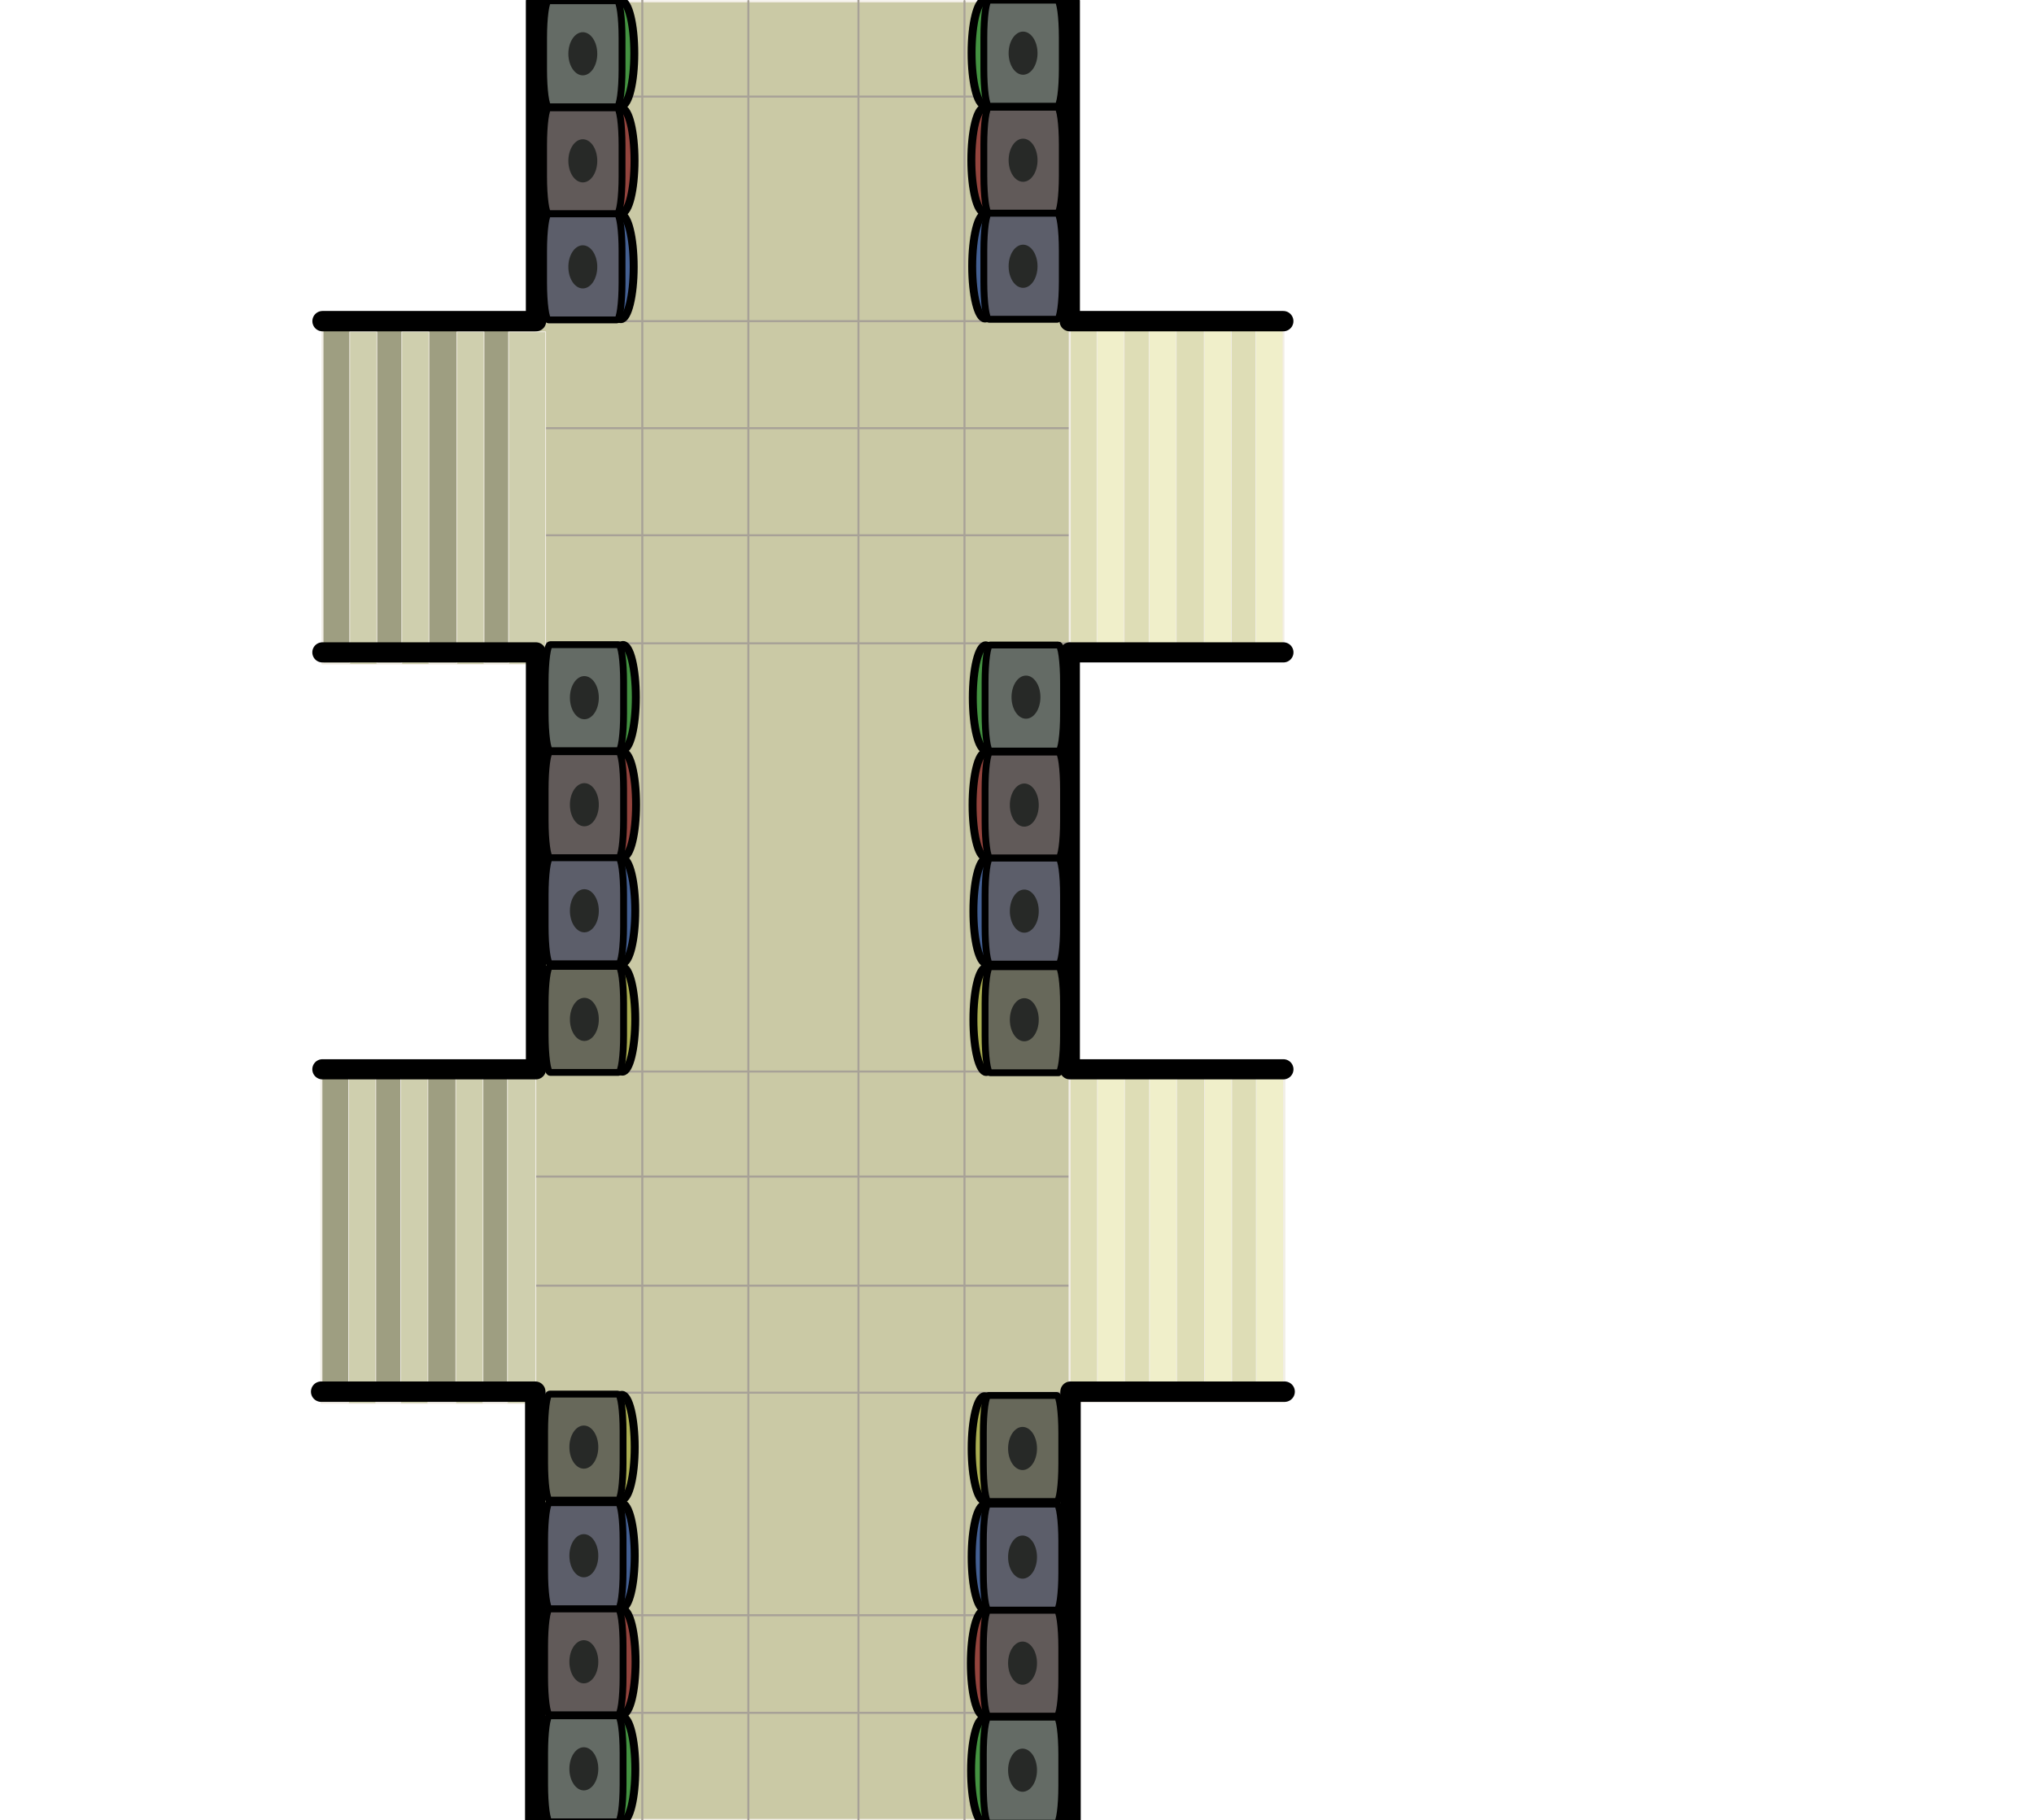
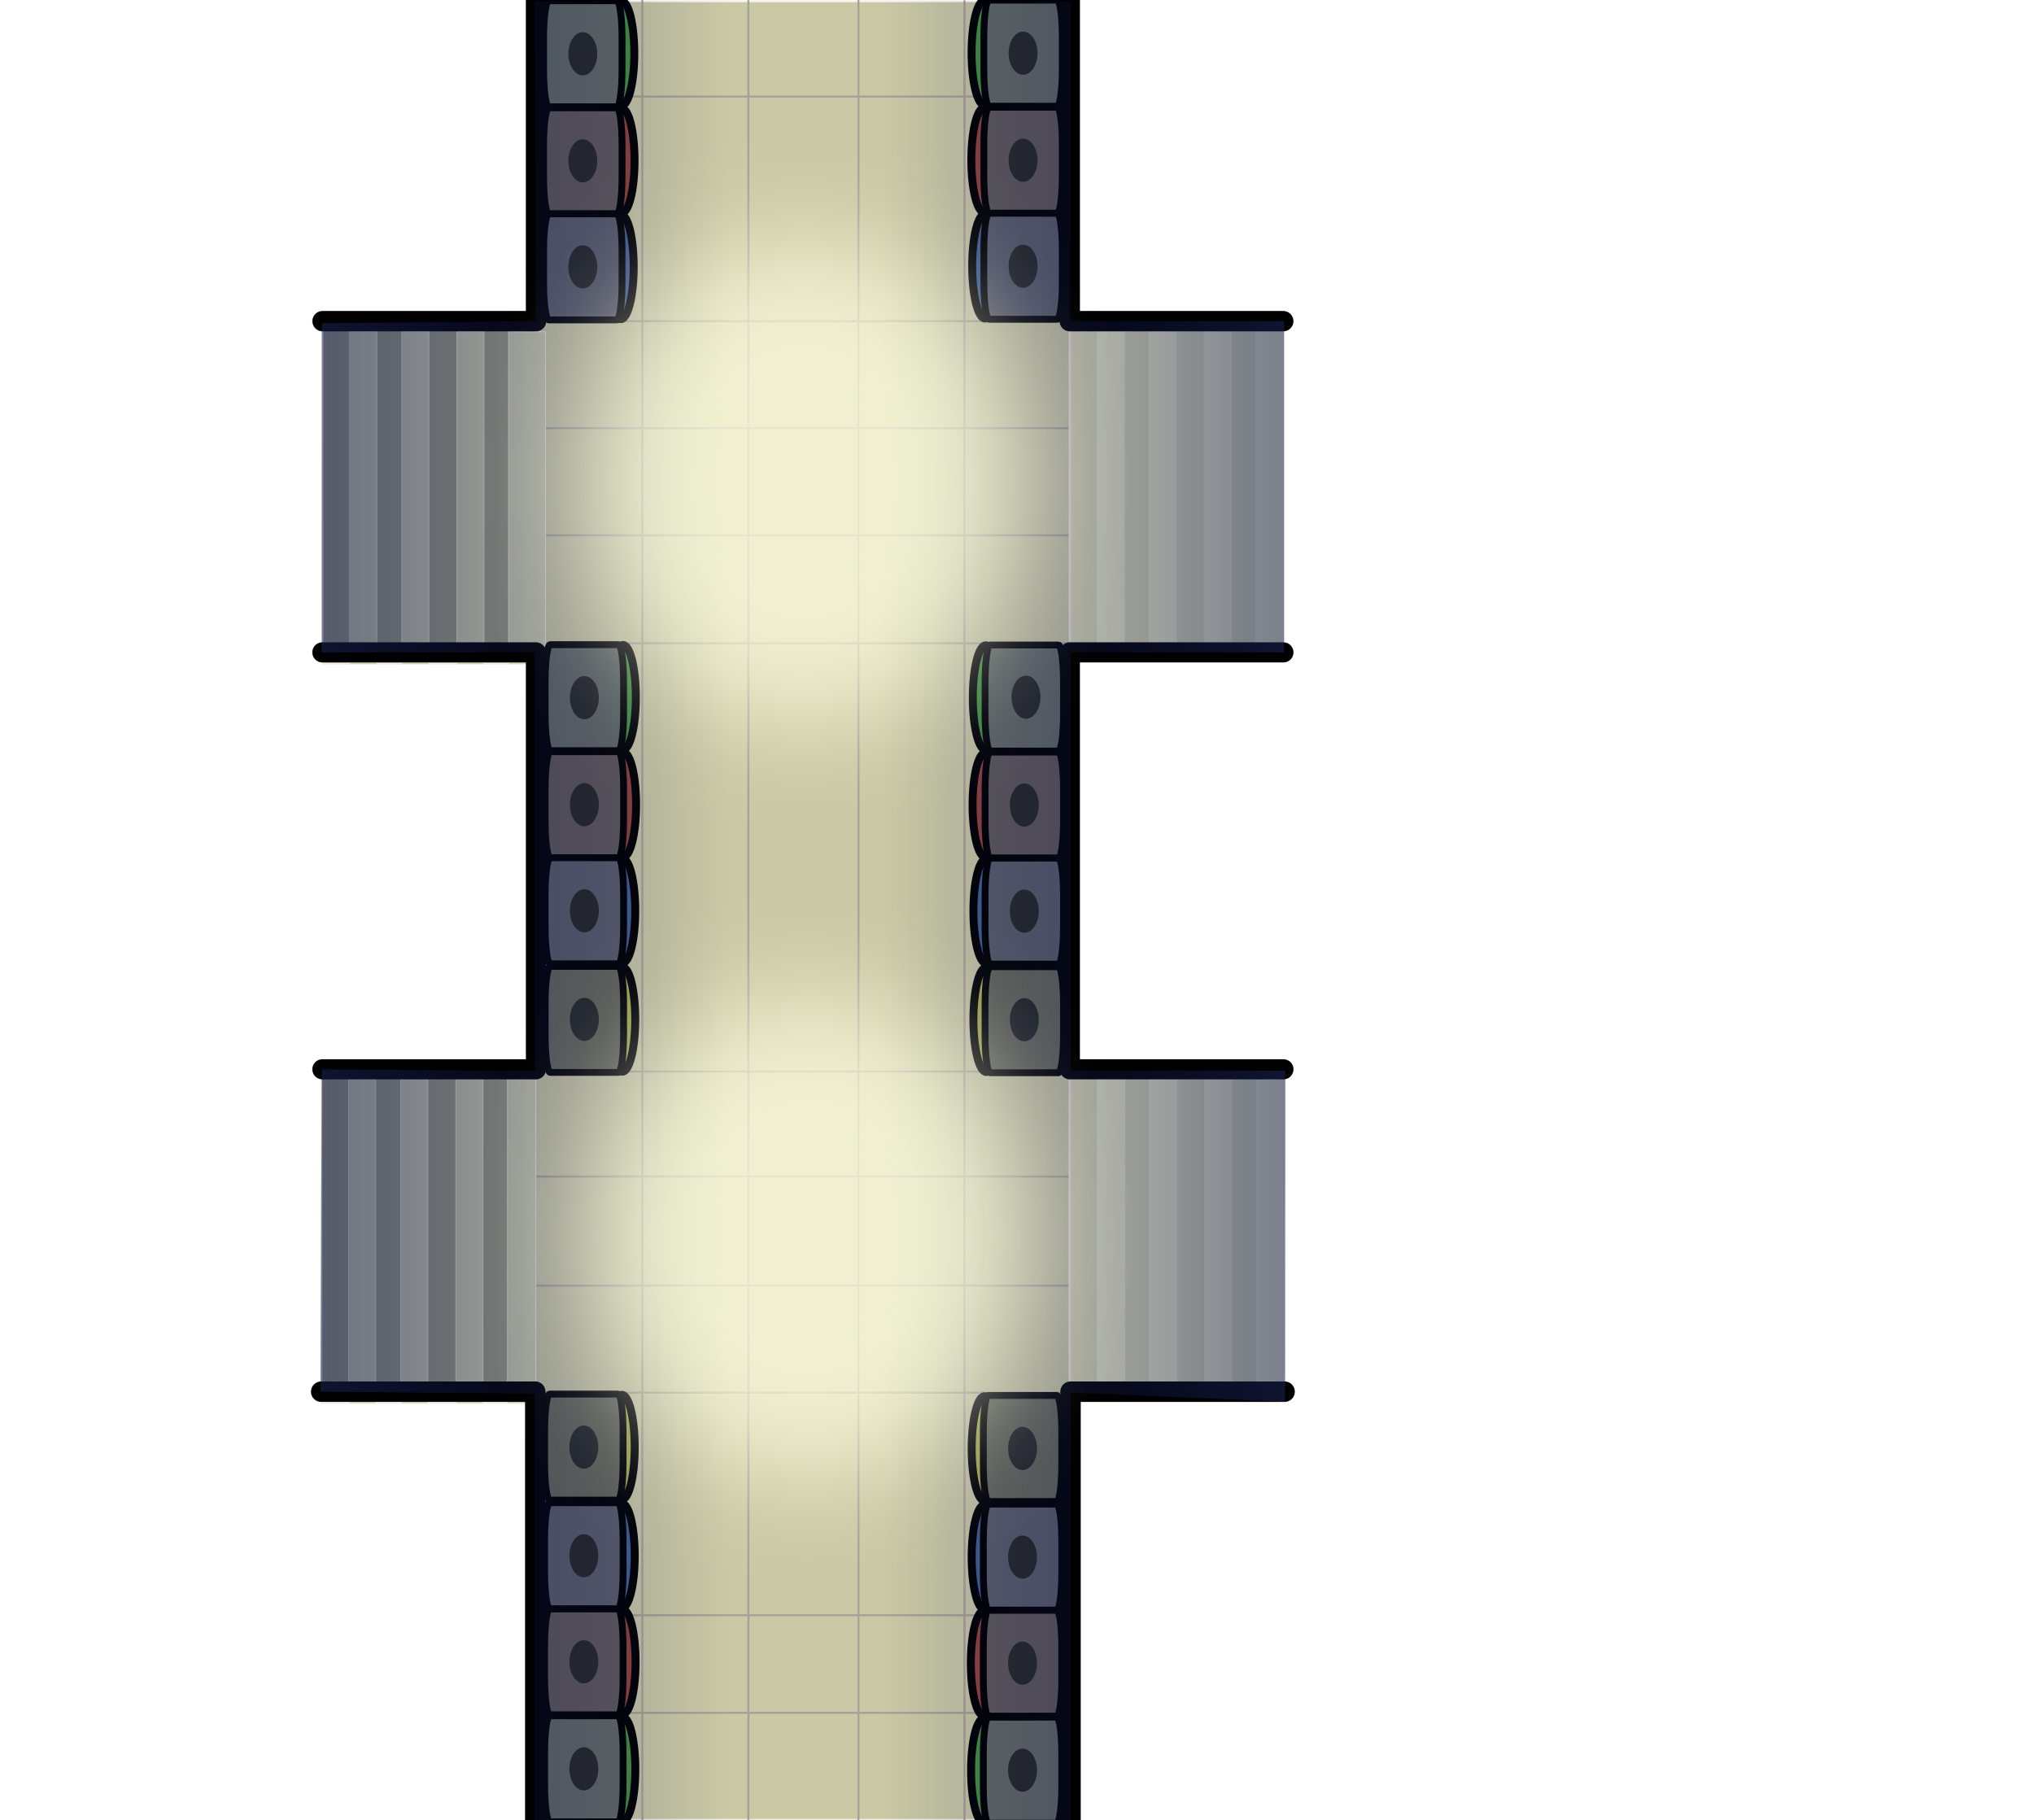
- <svg xmlns="http://www.w3.org/2000/svg" width="1520" height="1360" viewBox="0 0 402.167 359.833" version="1.1" id="svg1">
+ <svg xmlns="http://www.w3.org/2000/svg" xmlns:xlink="http://www.w3.org/1999/xlink" width="1520" height="1360" viewBox="0 0 402.167 359.833" version="1.1" id="svg1">
  <defs id="defs1">
-     </defs>
+     <linearGradient id="linearGradient1">
+       <stop style="stop-color:#1b2457;stop-opacity:0.55;" offset="0" id="stop3" />
+       <stop style="stop-color:#0a1557;stop-opacity:0;" offset="0.422" id="stop4" />
+       <stop style="stop-color:#0a1557;stop-opacity:0;" offset="0.582" id="stop1" />
+       <stop style="stop-color:#1b2457;stop-opacity:0.55;" offset="1" id="stop2" />
+     </linearGradient>
+     <linearGradient xlink:href="#linearGradient1" id="linearGradient2" x1="83.774" y1="184.002" x2="232.833" y2="184.002" gradientUnits="userSpaceOnUse" gradientTransform="matrix(1.279786,0,0,1,-43.8742,-1.774963)" />
+     <filter style="color-interpolation-filters:sRGB" id="filter17" x="-0.293" y="-0.261" width="1.586" height="1.523">
+       <feGaussianBlur stdDeviation="10.328" id="feGaussianBlur17" />
+     </filter>
+     <filter style="color-interpolation-filters:sRGB" id="filter17-1" x="-0.293" y="-0.261" width="1.586" height="1.523">
+       <feGaussianBlur stdDeviation="10.328" id="feGaussianBlur17-7" />
+     </filter>
+   </defs>
  <rect style="fill:#cac9a5;fill-opacity:1;stroke:#f2eee6;stroke-width:0.4;stroke-linecap:round;stroke-linejoin:round;stroke-dasharray:none;stroke-opacity:1;paint-order:fill markers stroke" id="rect12" width="105.833" height="359.56" x="105.833" y="0.273" rx="0" ry="0" />
  <circle id="path18" style="display:inline;fill:#f9ff9e;fill-opacity:1;stroke:#000000;stroke-width:0.265" cx="31.344" cy="31.344" r="0" />
  <g id="layer1" />
  <path style="fill:#bdafa0;fill-opacity:1;stroke:#a7a197;stroke-width:0.4;stroke-linecap:round;stroke-linejoin:round;stroke-dasharray:none;stroke-opacity:1;paint-order:fill markers stroke" d="M 127,-2.2695601e-6 V 359.833" id="path6" />
  <path style="fill:#bdafa0;fill-opacity:1;stroke:#a7a197;stroke-width:0.4;stroke-linecap:round;stroke-linejoin:round;stroke-dasharray:none;stroke-opacity:1;paint-order:fill markers stroke" d="M 147.967,0.2 V 360.033" id="path6-0" />
  <path style="fill:#bdafa0;fill-opacity:1;stroke:#a7a197;stroke-width:0.4;stroke-linecap:round;stroke-linejoin:round;stroke-dasharray:none;stroke-opacity:1;paint-order:fill markers stroke" d="M 169.733,-2.2695601e-6 V 359.833" id="path6-6" />
  <path style="fill:#bdafa0;fill-opacity:1;stroke:#a7a197;stroke-width:0.4;stroke-linecap:round;stroke-linejoin:round;stroke-dasharray:none;stroke-opacity:1;paint-order:fill markers stroke" d="M 190.7,0.2 V 360.033" id="path6-0-1" />
  <path style="fill:#bdafa0;fill-opacity:1;stroke:#a7a197;stroke-width:0.4;stroke-linecap:round;stroke-linejoin:round;stroke-dasharray:none;stroke-opacity:1;paint-order:fill markers stroke" d="M 105.985,19.093 H 211.515" id="path7" />
  <path style="fill:#bdafa0;fill-opacity:1;stroke:#a7a197;stroke-width:0.4;stroke-linecap:round;stroke-linejoin:round;stroke-dasharray:none;stroke-opacity:1;paint-order:fill markers stroke" d="M 105.833,63.5 H 211.515" id="path9" />
  <path style="fill:#bdafa0;fill-opacity:1;stroke:#a7a197;stroke-width:0.4;stroke-linecap:round;stroke-linejoin:round;stroke-dasharray:none;stroke-opacity:1;paint-order:fill markers stroke" d="M 105.833,84.667 H 211.667" id="path10" />
  <path style="fill:#bdafa0;fill-opacity:1;stroke:#a7a197;stroke-width:0.4;stroke-linecap:round;stroke-linejoin:round;stroke-dasharray:none;stroke-opacity:1;paint-order:fill markers stroke" d="M 105.833,105.833 H 211.667" id="path11" />
  <rect style="fill:#deddb6;fill-opacity:1;stroke:#f2eee6;stroke-width:0.4;stroke-linecap:round;stroke-linejoin:round;stroke-dasharray:none;stroke-opacity:1;paint-order:fill markers stroke" id="rect13" width="42.244" height="65.49" x="211.515" y="63.5" />
  <path style="fill:#bdafa0;fill-opacity:1;stroke:#a7a197;stroke-width:0.4;stroke-linecap:round;stroke-linejoin:round;stroke-dasharray:none;stroke-opacity:1;paint-order:fill markers stroke" d="M 105.985,127.2 H 211.515" id="path7-0" />
  <path style="fill:#bdafa0;fill-opacity:1;stroke:#a7a197;stroke-width:0.4;stroke-linecap:round;stroke-linejoin:round;stroke-dasharray:none;stroke-opacity:1;paint-order:fill markers stroke" d="M 106.033,211.867 H 211.867" id="path11-7" />
  <path style="fill:#bdafa0;fill-opacity:1;stroke:#a7a197;stroke-width:0.4;stroke-linecap:round;stroke-linejoin:round;stroke-dasharray:none;stroke-opacity:1;paint-order:fill markers stroke" d="M 105.985,232.633 H 211.515" id="path7-1" />
  <path style="fill:#bdafa0;fill-opacity:1;stroke:#a7a197;stroke-width:0.4;stroke-linecap:round;stroke-linejoin:round;stroke-dasharray:none;stroke-opacity:1;paint-order:fill markers stroke" d="M 211.867,254.2 H 106.033" id="path8-6" />
  <rect style="fill:#deddb6;fill-opacity:1;stroke:#f2eee6;stroke-width:0.401;stroke-linecap:round;stroke-linejoin:round;stroke-dasharray:none;stroke-opacity:1;paint-order:fill markers stroke" id="rect13-2" width="42.475" height="65.489" x="211.479" y="211.667" />
  <path style="fill:#bdafa0;fill-opacity:1;stroke:#a7a197;stroke-width:0.4;stroke-linecap:round;stroke-linejoin:round;stroke-dasharray:none;stroke-opacity:1;paint-order:fill markers stroke" d="M 106.033,275.367 H 211.715" id="path9-5" />
  <path style="fill:#bdafa0;fill-opacity:1;stroke:#a7a197;stroke-width:0.4;stroke-linecap:round;stroke-linejoin:round;stroke-dasharray:none;stroke-opacity:1;paint-order:fill markers stroke" d="M 105.833,319.374 H 211.667" id="path11-5" />
  <path style="fill:#bdafa0;fill-opacity:1;stroke:#a7a197;stroke-width:0.4;stroke-linecap:round;stroke-linejoin:round;stroke-dasharray:none;stroke-opacity:1;paint-order:fill markers stroke" d="M 105.833,338.667 H 211.667" id="path12" />
  <rect style="fill:#f0efca;fill-opacity:1;stroke:#f2eee6;stroke-width:0.143;stroke-linecap:round;stroke-linejoin:round;stroke-dasharray:none;stroke-opacity:1;paint-order:fill markers stroke" id="rect13-7-4-1-2" width="5.368" height="65.747" x="248.39" y="211.425" />
  <rect style="fill:#f0efca;fill-opacity:1;stroke:#f2eee6;stroke-width:0.143;stroke-linecap:round;stroke-linejoin:round;stroke-dasharray:none;stroke-opacity:1;paint-order:fill markers stroke" id="rect13-7-4-6-9-0" width="5.368" height="65.747" x="238.177" y="211.425" />
  <rect style="fill:#f0efca;fill-opacity:1;stroke:#f2eee6;stroke-width:0.143;stroke-linecap:round;stroke-linejoin:round;stroke-dasharray:none;stroke-opacity:1;paint-order:fill markers stroke" id="rect13-7-4-3-7-0" width="5.368" height="65.747" x="227.277" y="211.425" />
  <rect style="fill:#f0efca;fill-opacity:1;stroke:#f2eee6;stroke-width:0.143;stroke-linecap:round;stroke-linejoin:round;stroke-dasharray:none;stroke-opacity:1;paint-order:fill markers stroke" id="rect13-7-4-61-6-3" width="5.368" height="65.747" x="216.984" y="211.425" />
  <rect style="fill:#f0efca;fill-opacity:1;stroke:#f2eee6;stroke-width:0.143;stroke-linecap:round;stroke-linejoin:round;stroke-dasharray:none;stroke-opacity:1;paint-order:fill markers stroke" id="rect13-7-4-1-2-1" width="5.368" height="65.747" x="248.31" y="63.371" />
  <rect style="fill:#f0efca;fill-opacity:1;stroke:#f2eee6;stroke-width:0.143;stroke-linecap:round;stroke-linejoin:round;stroke-dasharray:none;stroke-opacity:1;paint-order:fill markers stroke" id="rect13-7-4-6-9-0-9" width="5.368" height="65.747" x="238.097" y="63.371" />
  <rect style="fill:#f0efca;fill-opacity:1;stroke:#f2eee6;stroke-width:0.143;stroke-linecap:round;stroke-linejoin:round;stroke-dasharray:none;stroke-opacity:1;paint-order:fill markers stroke" id="rect13-7-4-3-7-0-5" width="5.368" height="65.747" x="227.197" y="63.371" />
  <rect style="fill:#f0efca;fill-opacity:1;stroke:#f2eee6;stroke-width:0.143;stroke-linecap:round;stroke-linejoin:round;stroke-dasharray:none;stroke-opacity:1;paint-order:fill markers stroke" id="rect13-7-4-61-6-3-3" width="5.368" height="65.747" x="216.903" y="63.371" />
  <rect style="fill:#9e9e81;fill-opacity:1;stroke:#f2eee6;stroke-width:0.405;stroke-linecap:round;stroke-linejoin:round;stroke-dasharray:none;stroke-opacity:1;paint-order:fill markers stroke" id="rect13-5" width="42.239" height="67.297" x="63.76" y="63.903" />
  <rect style="fill:#cfcfae;fill-opacity:1;stroke:#f2eee6;stroke-width:0.167;stroke-linecap:round;stroke-linejoin:round;stroke-dasharray:none;stroke-opacity:1;paint-order:fill markers stroke" id="rect13-7-4-1-2-1-0" width="7.31" height="65.724" x="100.565" y="65.596" />
  <rect style="fill:#cfcfae;fill-opacity:1;stroke:#f2eee6;stroke-width:0.143;stroke-linecap:round;stroke-linejoin:round;stroke-dasharray:none;stroke-opacity:1;paint-order:fill markers stroke" id="rect13-7-4-6-9-0-9-8" width="5.368" height="65.747" x="90.339" y="65.584" />
  <rect style="fill:#cfcfae;fill-opacity:1;stroke:#f2eee6;stroke-width:0.143;stroke-linecap:round;stroke-linejoin:round;stroke-dasharray:none;stroke-opacity:1;paint-order:fill markers stroke" id="rect13-7-4-3-7-0-5-3" width="5.368" height="65.747" x="79.44" y="65.584" />
  <rect style="fill:#cfcfae;fill-opacity:1;stroke:#f2eee6;stroke-width:0.143;stroke-linecap:round;stroke-linejoin:round;stroke-dasharray:none;stroke-opacity:1;paint-order:fill markers stroke" id="rect13-7-4-61-6-3-3-9" width="5.368" height="65.747" x="69.146" y="65.584" />
  <rect style="fill:#9e9e81;fill-opacity:1;stroke:#f2eee6;stroke-width:0.4;stroke-linecap:round;stroke-linejoin:round;stroke-dasharray:none;stroke-opacity:1;paint-order:fill markers stroke" id="rect13-7" width="42.244" height="65.49" x="63.545" y="211.867" />
  <rect style="fill:#cfcfae;fill-opacity:1;stroke:#f2eee6;stroke-width:0.146;stroke-linecap:round;stroke-linejoin:round;stroke-dasharray:none;stroke-opacity:1;paint-order:fill markers stroke" id="rect13-7-4-1-2-1-9" width="5.575" height="65.745" x="100.341" y="211.739" />
  <rect style="fill:#cfcfae;fill-opacity:1;stroke:#f2eee6;stroke-width:0.143;stroke-linecap:round;stroke-linejoin:round;stroke-dasharray:none;stroke-opacity:1;paint-order:fill markers stroke" id="rect13-7-4-6-9-0-9-9" width="5.368" height="65.747" x="90.127" y="211.738" />
  <rect style="fill:#cfcfae;fill-opacity:1;stroke:#f2eee6;stroke-width:0.143;stroke-linecap:round;stroke-linejoin:round;stroke-dasharray:none;stroke-opacity:1;paint-order:fill markers stroke" id="rect13-7-4-3-7-0-5-7" width="5.368" height="65.747" x="79.227" y="211.738" />
  <rect style="fill:#cfcfae;fill-opacity:1;stroke:#f2eee6;stroke-width:0.143;stroke-linecap:round;stroke-linejoin:round;stroke-dasharray:none;stroke-opacity:1;paint-order:fill markers stroke" id="rect13-7-4-61-6-3-3-6" width="5.368" height="65.747" x="68.933" y="211.738" />
  <path style="fill:#aa2f75;fill-opacity:0;stroke:#000000;stroke-width:4.025;stroke-linecap:round;stroke-linejoin:round;stroke-dasharray:none;paint-order:fill markers stroke" d="M 105.985,0.273 V 63.5 H 63.774" id="path1" />
  <path style="fill:#aa2f75;fill-opacity:0;stroke:#000000;stroke-width:3.98;stroke-linecap:round;stroke-linejoin:round;stroke-dasharray:none;paint-order:fill markers stroke" d="m 63.741,128.99 h 42.226 v 82.435 H 63.741" id="path2" />
  <path style="fill:#aa2f75;fill-opacity:0;stroke:#000000;stroke-width:4.039;stroke-linecap:round;stroke-linejoin:round;stroke-dasharray:none;paint-order:fill markers stroke" d="m 63.5,275.167 42.333,-2e-5 v 84.667" id="path3" />
  <path style="fill:#aa2f75;fill-opacity:0;stroke:#000000;stroke-width:4.025;stroke-linecap:round;stroke-linejoin:round;stroke-dasharray:none;paint-order:fill markers stroke" d="M 211.515,0.273 V 63.5 h 42.212" id="path1-8" />
  <path style="fill:#aa2f75;fill-opacity:0;stroke:#000000;stroke-width:3.98;stroke-linecap:round;stroke-linejoin:round;stroke-dasharray:none;paint-order:fill markers stroke" d="m 253.759,128.99 h -42.226 v 82.435 h 42.226" id="path2-8" />
  <path style="fill:#aa2f75;fill-opacity:0;stroke:#000000;stroke-width:4.039;stroke-linecap:round;stroke-linejoin:round;stroke-dasharray:none;paint-order:fill markers stroke" d="m 254,275.167 -42.333,-2e-5 v 84.667" id="path3-2" />
  <rect style="fill:#449341;fill-opacity:1;stroke:#000000;stroke-width:1.571;stroke-linecap:round;stroke-linejoin:round;stroke-dasharray:none;stroke-opacity:1;paint-order:fill markers stroke" id="rect288" width="5.079" height="20.687" x="120.644" y="127.528" rx="2.539" ry="10.343" />
  <rect style="fill:#93443d;fill-opacity:1;stroke:#000000;stroke-width:1.571;stroke-linecap:round;stroke-linejoin:round;stroke-dasharray:none;stroke-opacity:1;paint-order:fill markers stroke" id="rect288-7" width="5.079" height="20.687" x="120.69" y="148.739" rx="2.539" ry="10.343" />
  <rect style="fill:#446093;fill-opacity:1;stroke:#000000;stroke-width:1.571;stroke-linecap:round;stroke-linejoin:round;stroke-dasharray:none;stroke-opacity:1;paint-order:fill markers stroke" id="rect288-0" width="5.079" height="20.687" x="120.524" y="169.728" rx="2.539" ry="10.343" />
  <rect style="fill:#646b65;fill-opacity:1;stroke:#000000;stroke-width:1.355;stroke-linecap:round;stroke-linejoin:round;stroke-dasharray:none;stroke-opacity:1;paint-order:fill markers stroke" id="rect287" width="15.511" height="20.967" x="107.786" y="127.464" rx="0.998" ry="7.364" />
  <rect style="fill:#615a59;fill-opacity:1;stroke:#000000;stroke-width:1.355;stroke-linecap:round;stroke-linejoin:round;stroke-dasharray:none;stroke-opacity:1;paint-order:fill markers stroke" id="rect287-4" width="15.511" height="20.967" x="107.786" y="148.631" rx="0.998" ry="7.364" />
  <rect style="fill:#5c5e6a;fill-opacity:1;stroke:#000000;stroke-width:1.355;stroke-linecap:round;stroke-linejoin:round;stroke-dasharray:none;stroke-opacity:1;paint-order:fill markers stroke" id="rect287-9" width="15.511" height="20.967" x="107.786" y="169.597" rx="0.998" ry="7.364" />
  <rect style="fill:#abae52;fill-opacity:1;stroke:#000000;stroke-width:1.571;stroke-linecap:round;stroke-linejoin:round;stroke-dasharray:none;stroke-opacity:1;paint-order:fill markers stroke" id="rect288-0-5" width="5.079" height="20.687" x="120.524" y="191.205" rx="2.539" ry="10.343" />
  <rect style="fill:#67685a;fill-opacity:1;stroke:#000000;stroke-width:1.355;stroke-linecap:round;stroke-linejoin:round;stroke-dasharray:none;stroke-opacity:1;paint-order:fill markers stroke" id="rect287-9-2" width="15.511" height="20.967" x="107.786" y="191.074" rx="0.998" ry="7.364" />
  <rect style="fill:#449341;fill-opacity:1;stroke:#000000;stroke-width:1.571;stroke-linecap:round;stroke-linejoin:round;stroke-dasharray:none;stroke-opacity:1;paint-order:fill markers stroke" id="rect288-2" width="5.079" height="20.687" x="-197.425" y="127.598" rx="2.539" ry="10.343" transform="scale(-1,1)" />
  <rect style="fill:#93443d;fill-opacity:1;stroke:#000000;stroke-width:1.571;stroke-linecap:round;stroke-linejoin:round;stroke-dasharray:none;stroke-opacity:1;paint-order:fill markers stroke" id="rect288-7-9" width="5.079" height="20.687" x="-197.378" y="148.809" rx="2.539" ry="10.343" transform="scale(-1,1)" />
  <rect style="fill:#446093;fill-opacity:1;stroke:#000000;stroke-width:1.571;stroke-linecap:round;stroke-linejoin:round;stroke-dasharray:none;stroke-opacity:1;paint-order:fill markers stroke" id="rect288-0-7" width="5.079" height="20.687" x="-197.544" y="169.798" rx="2.539" ry="10.343" transform="scale(-1,1)" />
  <rect style="fill:#646b65;fill-opacity:1;stroke:#000000;stroke-width:1.355;stroke-linecap:round;stroke-linejoin:round;stroke-dasharray:none;stroke-opacity:1;paint-order:fill markers stroke" id="rect287-5" width="15.511" height="20.967" x="-210.282" y="127.534" rx="0.998" ry="7.364" transform="scale(-1,1)" />
  <rect style="fill:#615a59;fill-opacity:1;stroke:#000000;stroke-width:1.355;stroke-linecap:round;stroke-linejoin:round;stroke-dasharray:none;stroke-opacity:1;paint-order:fill markers stroke" id="rect287-4-3" width="15.511" height="20.967" x="-210.282" y="148.701" rx="0.998" ry="7.364" transform="scale(-1,1)" />
  <rect style="fill:#5c5e6a;fill-opacity:1;stroke:#000000;stroke-width:1.355;stroke-linecap:round;stroke-linejoin:round;stroke-dasharray:none;stroke-opacity:1;paint-order:fill markers stroke" id="rect287-9-4" width="15.511" height="20.967" x="-210.282" y="169.667" rx="0.998" ry="7.364" transform="scale(-1,1)" />
  <rect style="fill:#abae52;fill-opacity:1;stroke:#000000;stroke-width:1.571;stroke-linecap:round;stroke-linejoin:round;stroke-dasharray:none;stroke-opacity:1;paint-order:fill markers stroke" id="rect288-0-5-3" width="5.079" height="20.687" x="-197.544" y="191.275" rx="2.539" ry="10.343" transform="scale(-1,1)" />
  <rect style="fill:#67685a;fill-opacity:1;stroke:#000000;stroke-width:1.355;stroke-linecap:round;stroke-linejoin:round;stroke-dasharray:none;stroke-opacity:1;paint-order:fill markers stroke" id="rect287-9-2-2" width="15.511" height="20.967" x="-210.282" y="191.144" rx="0.998" ry="7.364" transform="scale(-1,1)" />
  <ellipse style="fill:#272927;fill-opacity:1;stroke:#000000;stroke-width:1.355;stroke-linecap:round;stroke-linejoin:round;stroke-dasharray:none;stroke-opacity:0;paint-order:fill markers stroke" id="path289" cx="115.542" cy="137.947" rx="2.858" ry="4.266" />
  <ellipse style="fill:#272927;fill-opacity:1;stroke:#000000;stroke-width:1.355;stroke-linecap:round;stroke-linejoin:round;stroke-dasharray:none;stroke-opacity:0;paint-order:fill markers stroke" id="path289-2" cx="115.542" cy="159.114" rx="2.858" ry="4.266" />
  <ellipse style="fill:#272927;fill-opacity:1;stroke:#000000;stroke-width:1.355;stroke-linecap:round;stroke-linejoin:round;stroke-dasharray:none;stroke-opacity:0;paint-order:fill markers stroke" id="path289-1" cx="115.542" cy="180.081" rx="2.858" ry="4.266" />
  <rect style="fill:#449341;fill-opacity:1;stroke:#000000;stroke-width:1.571;stroke-linecap:round;stroke-linejoin:round;stroke-dasharray:none;stroke-opacity:1;paint-order:fill markers stroke" id="rect288-1" width="5.079" height="20.687" x="120.338" y="0.213" rx="2.539" ry="10.343" />
  <rect style="fill:#93443d;fill-opacity:1;stroke:#000000;stroke-width:1.571;stroke-linecap:round;stroke-linejoin:round;stroke-dasharray:none;stroke-opacity:1;paint-order:fill markers stroke" id="rect288-7-0" width="5.079" height="20.687" x="120.384" y="21.424" rx="2.539" ry="10.343" />
  <rect style="fill:#446093;fill-opacity:1;stroke:#000000;stroke-width:1.571;stroke-linecap:round;stroke-linejoin:round;stroke-dasharray:none;stroke-opacity:1;paint-order:fill markers stroke" id="rect288-0-6" width="5.079" height="20.687" x="120.218" y="42.413" rx="2.539" ry="10.343" />
  <rect style="fill:#646b65;fill-opacity:1;stroke:#000000;stroke-width:1.355;stroke-linecap:round;stroke-linejoin:round;stroke-dasharray:none;stroke-opacity:1;paint-order:fill markers stroke" id="rect287-7" width="15.511" height="20.967" x="107.48" y="0.149" rx="0.998" ry="7.364" />
  <rect style="fill:#615a59;fill-opacity:1;stroke:#000000;stroke-width:1.355;stroke-linecap:round;stroke-linejoin:round;stroke-dasharray:none;stroke-opacity:1;paint-order:fill markers stroke" id="rect287-4-5" width="15.511" height="20.967" x="107.48" y="21.315" rx="0.998" ry="7.364" />
  <rect style="fill:#5c5e6a;fill-opacity:1;stroke:#000000;stroke-width:1.355;stroke-linecap:round;stroke-linejoin:round;stroke-dasharray:none;stroke-opacity:1;paint-order:fill markers stroke" id="rect287-9-0" width="15.511" height="20.967" x="107.48" y="42.282" rx="0.998" ry="7.364" />
  <ellipse style="fill:#272927;fill-opacity:1;stroke:#000000;stroke-width:1.355;stroke-linecap:round;stroke-linejoin:round;stroke-dasharray:none;stroke-opacity:0;paint-order:fill markers stroke" id="path289-04" cx="115.236" cy="10.632" rx="2.858" ry="4.266" />
  <ellipse style="fill:#272927;fill-opacity:1;stroke:#000000;stroke-width:1.355;stroke-linecap:round;stroke-linejoin:round;stroke-dasharray:none;stroke-opacity:0;paint-order:fill markers stroke" id="path289-2-5" cx="115.236" cy="31.799" rx="2.858" ry="4.266" />
  <ellipse style="fill:#272927;fill-opacity:1;stroke:#000000;stroke-width:1.355;stroke-linecap:round;stroke-linejoin:round;stroke-dasharray:none;stroke-opacity:0;paint-order:fill markers stroke" id="path289-1-49" cx="115.236" cy="52.765" rx="2.858" ry="4.266" />
  <rect style="fill:#449341;fill-opacity:1;stroke:#000000;stroke-width:1.571;stroke-linecap:round;stroke-linejoin:round;stroke-dasharray:none;stroke-opacity:1;paint-order:fill markers stroke" id="rect288-1-8" width="5.079" height="20.687" x="-197.183" y="0.094" rx="2.539" ry="10.343" transform="scale(-1,1)" />
  <rect style="fill:#93443d;fill-opacity:1;stroke:#000000;stroke-width:1.571;stroke-linecap:round;stroke-linejoin:round;stroke-dasharray:none;stroke-opacity:1;paint-order:fill markers stroke" id="rect288-7-0-2" width="5.079" height="20.687" x="-197.136" y="21.304" rx="2.539" ry="10.343" transform="scale(-1,1)" />
  <rect style="fill:#446093;fill-opacity:1;stroke:#000000;stroke-width:1.571;stroke-linecap:round;stroke-linejoin:round;stroke-dasharray:none;stroke-opacity:1;paint-order:fill markers stroke" id="rect288-0-6-1" width="5.079" height="20.687" x="-197.303" y="42.293" rx="2.539" ry="10.343" transform="scale(-1,1)" />
  <rect style="fill:#646b65;fill-opacity:1;stroke:#000000;stroke-width:1.355;stroke-linecap:round;stroke-linejoin:round;stroke-dasharray:none;stroke-opacity:1;paint-order:fill markers stroke" id="rect287-7-6" width="15.511" height="20.967" x="-210.04" y="0.03" rx="0.998" ry="7.364" transform="scale(-1,1)" />
  <rect style="fill:#615a59;fill-opacity:1;stroke:#000000;stroke-width:1.355;stroke-linecap:round;stroke-linejoin:round;stroke-dasharray:none;stroke-opacity:1;paint-order:fill markers stroke" id="rect287-4-5-8" width="15.511" height="20.967" x="-210.04" y="21.196" rx="0.998" ry="7.364" transform="scale(-1,1)" />
  <rect style="fill:#5c5e6a;fill-opacity:1;stroke:#000000;stroke-width:1.355;stroke-linecap:round;stroke-linejoin:round;stroke-dasharray:none;stroke-opacity:1;paint-order:fill markers stroke" id="rect287-9-0-3" width="15.511" height="20.967" x="-210.04" y="42.163" rx="0.998" ry="7.364" transform="scale(-1,1)" />
  <ellipse style="fill:#272927;fill-opacity:1;stroke:#000000;stroke-width:1.355;stroke-linecap:round;stroke-linejoin:round;stroke-dasharray:none;stroke-opacity:0;paint-order:fill markers stroke" id="path289-04-1" cx="-202.285" cy="10.513" rx="2.858" ry="4.266" transform="scale(-1,1)" />
  <ellipse style="fill:#272927;fill-opacity:1;stroke:#000000;stroke-width:1.355;stroke-linecap:round;stroke-linejoin:round;stroke-dasharray:none;stroke-opacity:0;paint-order:fill markers stroke" id="path289-2-5-4" cx="-202.285" cy="31.68" rx="2.858" ry="4.266" transform="scale(-1,1)" />
  <ellipse style="fill:#272927;fill-opacity:1;stroke:#000000;stroke-width:1.355;stroke-linecap:round;stroke-linejoin:round;stroke-dasharray:none;stroke-opacity:0;paint-order:fill markers stroke" id="path289-1-49-8" cx="-202.285" cy="52.646" rx="2.858" ry="4.266" transform="scale(-1,1)" />
  <ellipse style="fill:#272927;fill-opacity:1;stroke:#000000;stroke-width:1.355;stroke-linecap:round;stroke-linejoin:round;stroke-dasharray:none;stroke-opacity:0;paint-order:fill markers stroke" id="path289-6" cx="115.542" cy="201.558" rx="2.858" ry="4.266" />
  <rect style="fill:#449341;fill-opacity:1;stroke:#000000;stroke-width:1.571;stroke-linecap:round;stroke-linejoin:round;stroke-dasharray:none;stroke-opacity:1;paint-order:fill markers stroke" id="rect288-26" width="5.079" height="20.687" x="120.54" y="-360.158" rx="2.539" ry="10.343" transform="scale(1,-1)" />
  <rect style="fill:#93443d;fill-opacity:1;stroke:#000000;stroke-width:1.571;stroke-linecap:round;stroke-linejoin:round;stroke-dasharray:none;stroke-opacity:1;paint-order:fill markers stroke" id="rect288-7-5" width="5.079" height="20.687" x="120.587" y="-338.948" rx="2.539" ry="10.343" transform="scale(1,-1)" />
  <rect style="fill:#446093;fill-opacity:1;stroke:#000000;stroke-width:1.571;stroke-linecap:round;stroke-linejoin:round;stroke-dasharray:none;stroke-opacity:1;paint-order:fill markers stroke" id="rect288-0-77" width="5.079" height="20.687" x="120.42" y="-317.959" rx="2.539" ry="10.343" transform="scale(1,-1)" />
  <rect style="fill:#646b65;fill-opacity:1;stroke:#000000;stroke-width:1.355;stroke-linecap:round;stroke-linejoin:round;stroke-dasharray:none;stroke-opacity:1;paint-order:fill markers stroke" id="rect287-45" width="15.511" height="20.967" x="107.683" y="-360.222" rx="0.998" ry="7.364" transform="scale(1,-1)" />
  <rect style="fill:#615a59;fill-opacity:1;stroke:#000000;stroke-width:1.355;stroke-linecap:round;stroke-linejoin:round;stroke-dasharray:none;stroke-opacity:1;paint-order:fill markers stroke" id="rect287-4-7" width="15.511" height="20.967" x="107.683" y="-339.056" rx="0.998" ry="7.364" transform="scale(1,-1)" />
  <rect style="fill:#5c5e6a;fill-opacity:1;stroke:#000000;stroke-width:1.355;stroke-linecap:round;stroke-linejoin:round;stroke-dasharray:none;stroke-opacity:1;paint-order:fill markers stroke" id="rect287-9-9" width="15.511" height="20.967" x="107.683" y="-318.089" rx="0.998" ry="7.364" transform="scale(1,-1)" />
  <rect style="fill:#abae52;fill-opacity:1;stroke:#000000;stroke-width:1.571;stroke-linecap:round;stroke-linejoin:round;stroke-dasharray:none;stroke-opacity:1;paint-order:fill markers stroke" id="rect288-0-5-8" width="5.079" height="20.687" x="120.42" y="-296.482" rx="2.539" ry="10.343" transform="scale(1,-1)" />
  <rect style="fill:#67685a;fill-opacity:1;stroke:#000000;stroke-width:1.355;stroke-linecap:round;stroke-linejoin:round;stroke-dasharray:none;stroke-opacity:1;paint-order:fill markers stroke" id="rect287-9-2-3" width="15.511" height="20.967" x="107.683" y="-296.612" rx="0.998" ry="7.364" transform="scale(1,-1)" />
  <ellipse style="fill:#272927;fill-opacity:1;stroke:#000000;stroke-width:1.355;stroke-linecap:round;stroke-linejoin:round;stroke-dasharray:none;stroke-opacity:0;paint-order:fill markers stroke" id="path289-02" cx="115.438" cy="-349.739" rx="2.858" ry="4.266" transform="scale(1,-1)" />
  <ellipse style="fill:#272927;fill-opacity:1;stroke:#000000;stroke-width:1.355;stroke-linecap:round;stroke-linejoin:round;stroke-dasharray:none;stroke-opacity:0;paint-order:fill markers stroke" id="path289-2-2" cx="115.438" cy="-328.572" rx="2.858" ry="4.266" transform="scale(1,-1)" />
  <ellipse style="fill:#272927;fill-opacity:1;stroke:#000000;stroke-width:1.355;stroke-linecap:round;stroke-linejoin:round;stroke-dasharray:none;stroke-opacity:0;paint-order:fill markers stroke" id="path289-1-3" cx="115.438" cy="-307.606" rx="2.858" ry="4.266" transform="scale(1,-1)" />
  <ellipse style="fill:#272927;fill-opacity:1;stroke:#000000;stroke-width:1.355;stroke-linecap:round;stroke-linejoin:round;stroke-dasharray:none;stroke-opacity:0;paint-order:fill markers stroke" id="path289-6-6" cx="115.438" cy="-286.129" rx="2.858" ry="4.266" transform="scale(1,-1)" />
  <rect style="fill:#449341;fill-opacity:1;stroke:#000000;stroke-width:1.571;stroke-linecap:round;stroke-linejoin:round;stroke-dasharray:none;stroke-opacity:1;paint-order:fill markers stroke" id="rect288-26-5" width="5.079" height="20.687" x="-197.079" y="-360.429" rx="2.539" ry="10.343" transform="scale(-1)" />
  <rect style="fill:#93443d;fill-opacity:1;stroke:#000000;stroke-width:1.571;stroke-linecap:round;stroke-linejoin:round;stroke-dasharray:none;stroke-opacity:1;paint-order:fill markers stroke" id="rect288-7-5-4" width="5.079" height="20.687" x="-197.033" y="-339.218" rx="2.539" ry="10.343" transform="scale(-1)" />
  <rect style="fill:#446093;fill-opacity:1;stroke:#000000;stroke-width:1.571;stroke-linecap:round;stroke-linejoin:round;stroke-dasharray:none;stroke-opacity:1;paint-order:fill markers stroke" id="rect288-0-77-0" width="5.079" height="20.687" x="-197.199" y="-318.229" rx="2.539" ry="10.343" transform="scale(-1)" />
  <rect style="fill:#646b65;fill-opacity:1;stroke:#000000;stroke-width:1.355;stroke-linecap:round;stroke-linejoin:round;stroke-dasharray:none;stroke-opacity:1;paint-order:fill markers stroke" id="rect287-45-2" width="15.511" height="20.967" x="-209.937" y="-360.493" rx="0.998" ry="7.364" transform="scale(-1)" />
  <rect style="fill:#615a59;fill-opacity:1;stroke:#000000;stroke-width:1.355;stroke-linecap:round;stroke-linejoin:round;stroke-dasharray:none;stroke-opacity:1;paint-order:fill markers stroke" id="rect287-4-7-6" width="15.511" height="20.967" x="-209.937" y="-339.326" rx="0.998" ry="7.364" transform="scale(-1)" />
  <rect style="fill:#5c5e6a;fill-opacity:1;stroke:#000000;stroke-width:1.355;stroke-linecap:round;stroke-linejoin:round;stroke-dasharray:none;stroke-opacity:1;paint-order:fill markers stroke" id="rect287-9-9-0" width="15.511" height="20.967" x="-209.937" y="-318.36" rx="0.998" ry="7.364" transform="scale(-1)" />
  <rect style="fill:#abae52;fill-opacity:1;stroke:#000000;stroke-width:1.571;stroke-linecap:round;stroke-linejoin:round;stroke-dasharray:none;stroke-opacity:1;paint-order:fill markers stroke" id="rect288-0-5-8-6" width="5.079" height="20.687" x="-197.199" y="-296.752" rx="2.539" ry="10.343" transform="scale(-1)" />
  <rect style="fill:#67685a;fill-opacity:1;stroke:#000000;stroke-width:1.355;stroke-linecap:round;stroke-linejoin:round;stroke-dasharray:none;stroke-opacity:1;paint-order:fill markers stroke" id="rect287-9-2-3-1" width="15.511" height="20.967" x="-209.937" y="-296.883" rx="0.998" ry="7.364" transform="scale(-1)" />
  <ellipse style="fill:#272927;fill-opacity:1;stroke:#000000;stroke-width:1.355;stroke-linecap:round;stroke-linejoin:round;stroke-dasharray:none;stroke-opacity:0;paint-order:fill markers stroke" id="path289-02-1" cx="-202.181" cy="-350.01" rx="2.858" ry="4.266" transform="scale(-1)" />
  <ellipse style="fill:#272927;fill-opacity:1;stroke:#000000;stroke-width:1.355;stroke-linecap:round;stroke-linejoin:round;stroke-dasharray:none;stroke-opacity:0;paint-order:fill markers stroke" id="path289-2-2-1" cx="-202.181" cy="-328.843" rx="2.858" ry="4.266" transform="scale(-1)" />
  <ellipse style="fill:#272927;fill-opacity:1;stroke:#000000;stroke-width:1.355;stroke-linecap:round;stroke-linejoin:round;stroke-dasharray:none;stroke-opacity:0;paint-order:fill markers stroke" id="path289-1-3-7" cx="-202.181" cy="-307.876" rx="2.858" ry="4.266" transform="scale(-1)" />
  <ellipse style="fill:#272927;fill-opacity:1;stroke:#000000;stroke-width:1.355;stroke-linecap:round;stroke-linejoin:round;stroke-dasharray:none;stroke-opacity:0;paint-order:fill markers stroke" id="path289-6-6-3" cx="-202.181" cy="-286.399" rx="2.858" ry="4.266" transform="scale(-1)" />
  <ellipse style="fill:#272927;fill-opacity:1;stroke:#000000;stroke-width:1.355;stroke-linecap:round;stroke-linejoin:round;stroke-dasharray:none;stroke-opacity:0;paint-order:fill markers stroke" id="path289-0" cx="202.859" cy="137.844" rx="2.858" ry="4.266" />
  <ellipse style="fill:#272927;fill-opacity:1;stroke:#000000;stroke-width:1.355;stroke-linecap:round;stroke-linejoin:round;stroke-dasharray:none;stroke-opacity:0;paint-order:fill markers stroke" id="path289-2-3" cx="202.527" cy="159.184" rx="2.858" ry="4.266" />
  <ellipse style="fill:#272927;fill-opacity:1;stroke:#000000;stroke-width:1.355;stroke-linecap:round;stroke-linejoin:round;stroke-dasharray:none;stroke-opacity:0;paint-order:fill markers stroke" id="path289-1-4" cx="202.527" cy="180.151" rx="2.858" ry="4.266" />
  <ellipse style="fill:#272927;fill-opacity:1;stroke:#000000;stroke-width:1.355;stroke-linecap:round;stroke-linejoin:round;stroke-dasharray:none;stroke-opacity:0;paint-order:fill markers stroke" id="path289-6-0" cx="202.527" cy="201.627" rx="2.858" ry="4.266" />
+   <path id="rect1" style="fill:url(#linearGradient2);stroke:#000000;stroke-width:0;stroke-linecap:round;stroke-linejoin:round;paint-order:fill markers stroke" d="m 105.76,0.273 0.152,63.227 -42.284,0.403 -0.019,65.087 h 42.15 v 82.749 l -42.15,-0.314 -0.242,63.741 42.392,0.4 v 84.267 h 105.98 v -84.467 l 42.347,1.79 0.045,-65.49 h -42.392 l -1e-5,-82.676 H 253.89 V 63.5 l -42.303,2e-6 0.152,-63.227 z" />
+   <ellipse style="opacity:1;mix-blend-mode:normal;fill:#ffffe2;fill-opacity:0.725;stroke:#000000;stroke-width:0;stroke-linecap:round;stroke-linejoin:round;paint-order:fill markers stroke;filter:url(#filter17)" id="path17" cx="158.85" cy="95.25" rx="42.298" ry="47.422" />
+   <ellipse style="mix-blend-mode:normal;fill:#ffffe2;fill-opacity:0.725;stroke:#000000;stroke-width:0;stroke-linecap:round;stroke-linejoin:round;paint-order:fill markers stroke;filter:url(#filter17-1)" id="path17-1" cx="159.897" cy="244.612" rx="42.298" ry="47.422" />
</svg>
